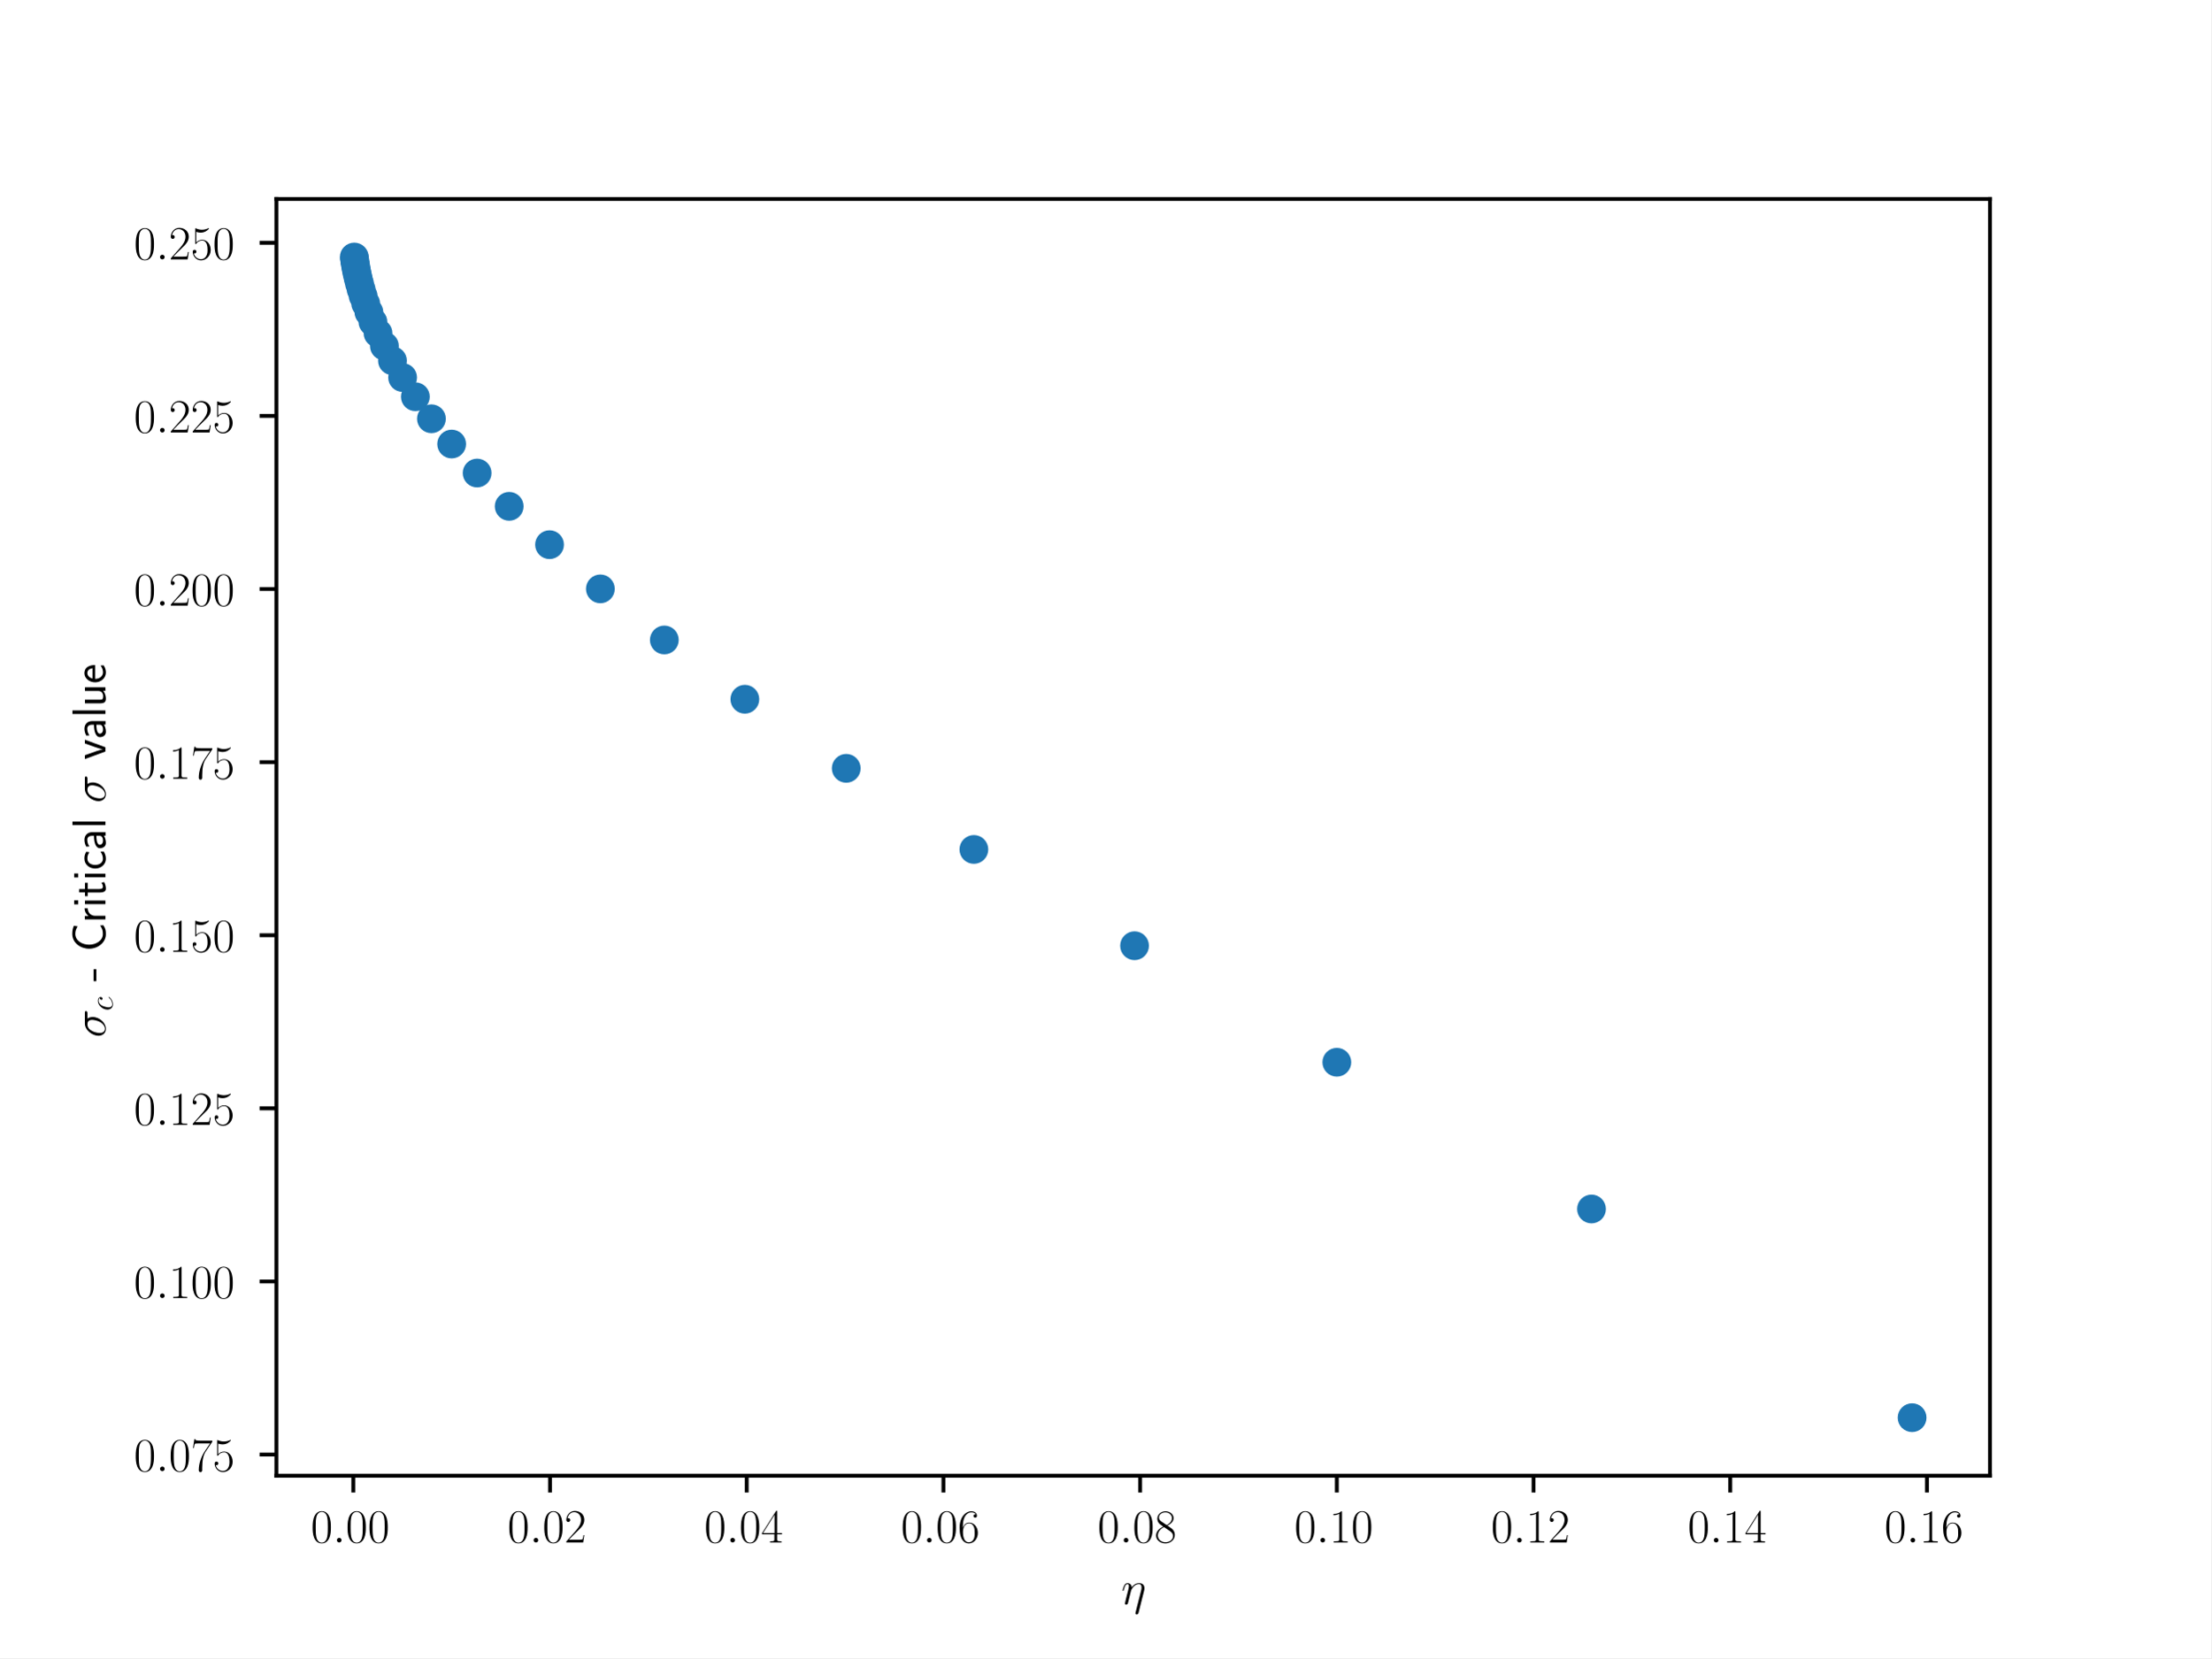
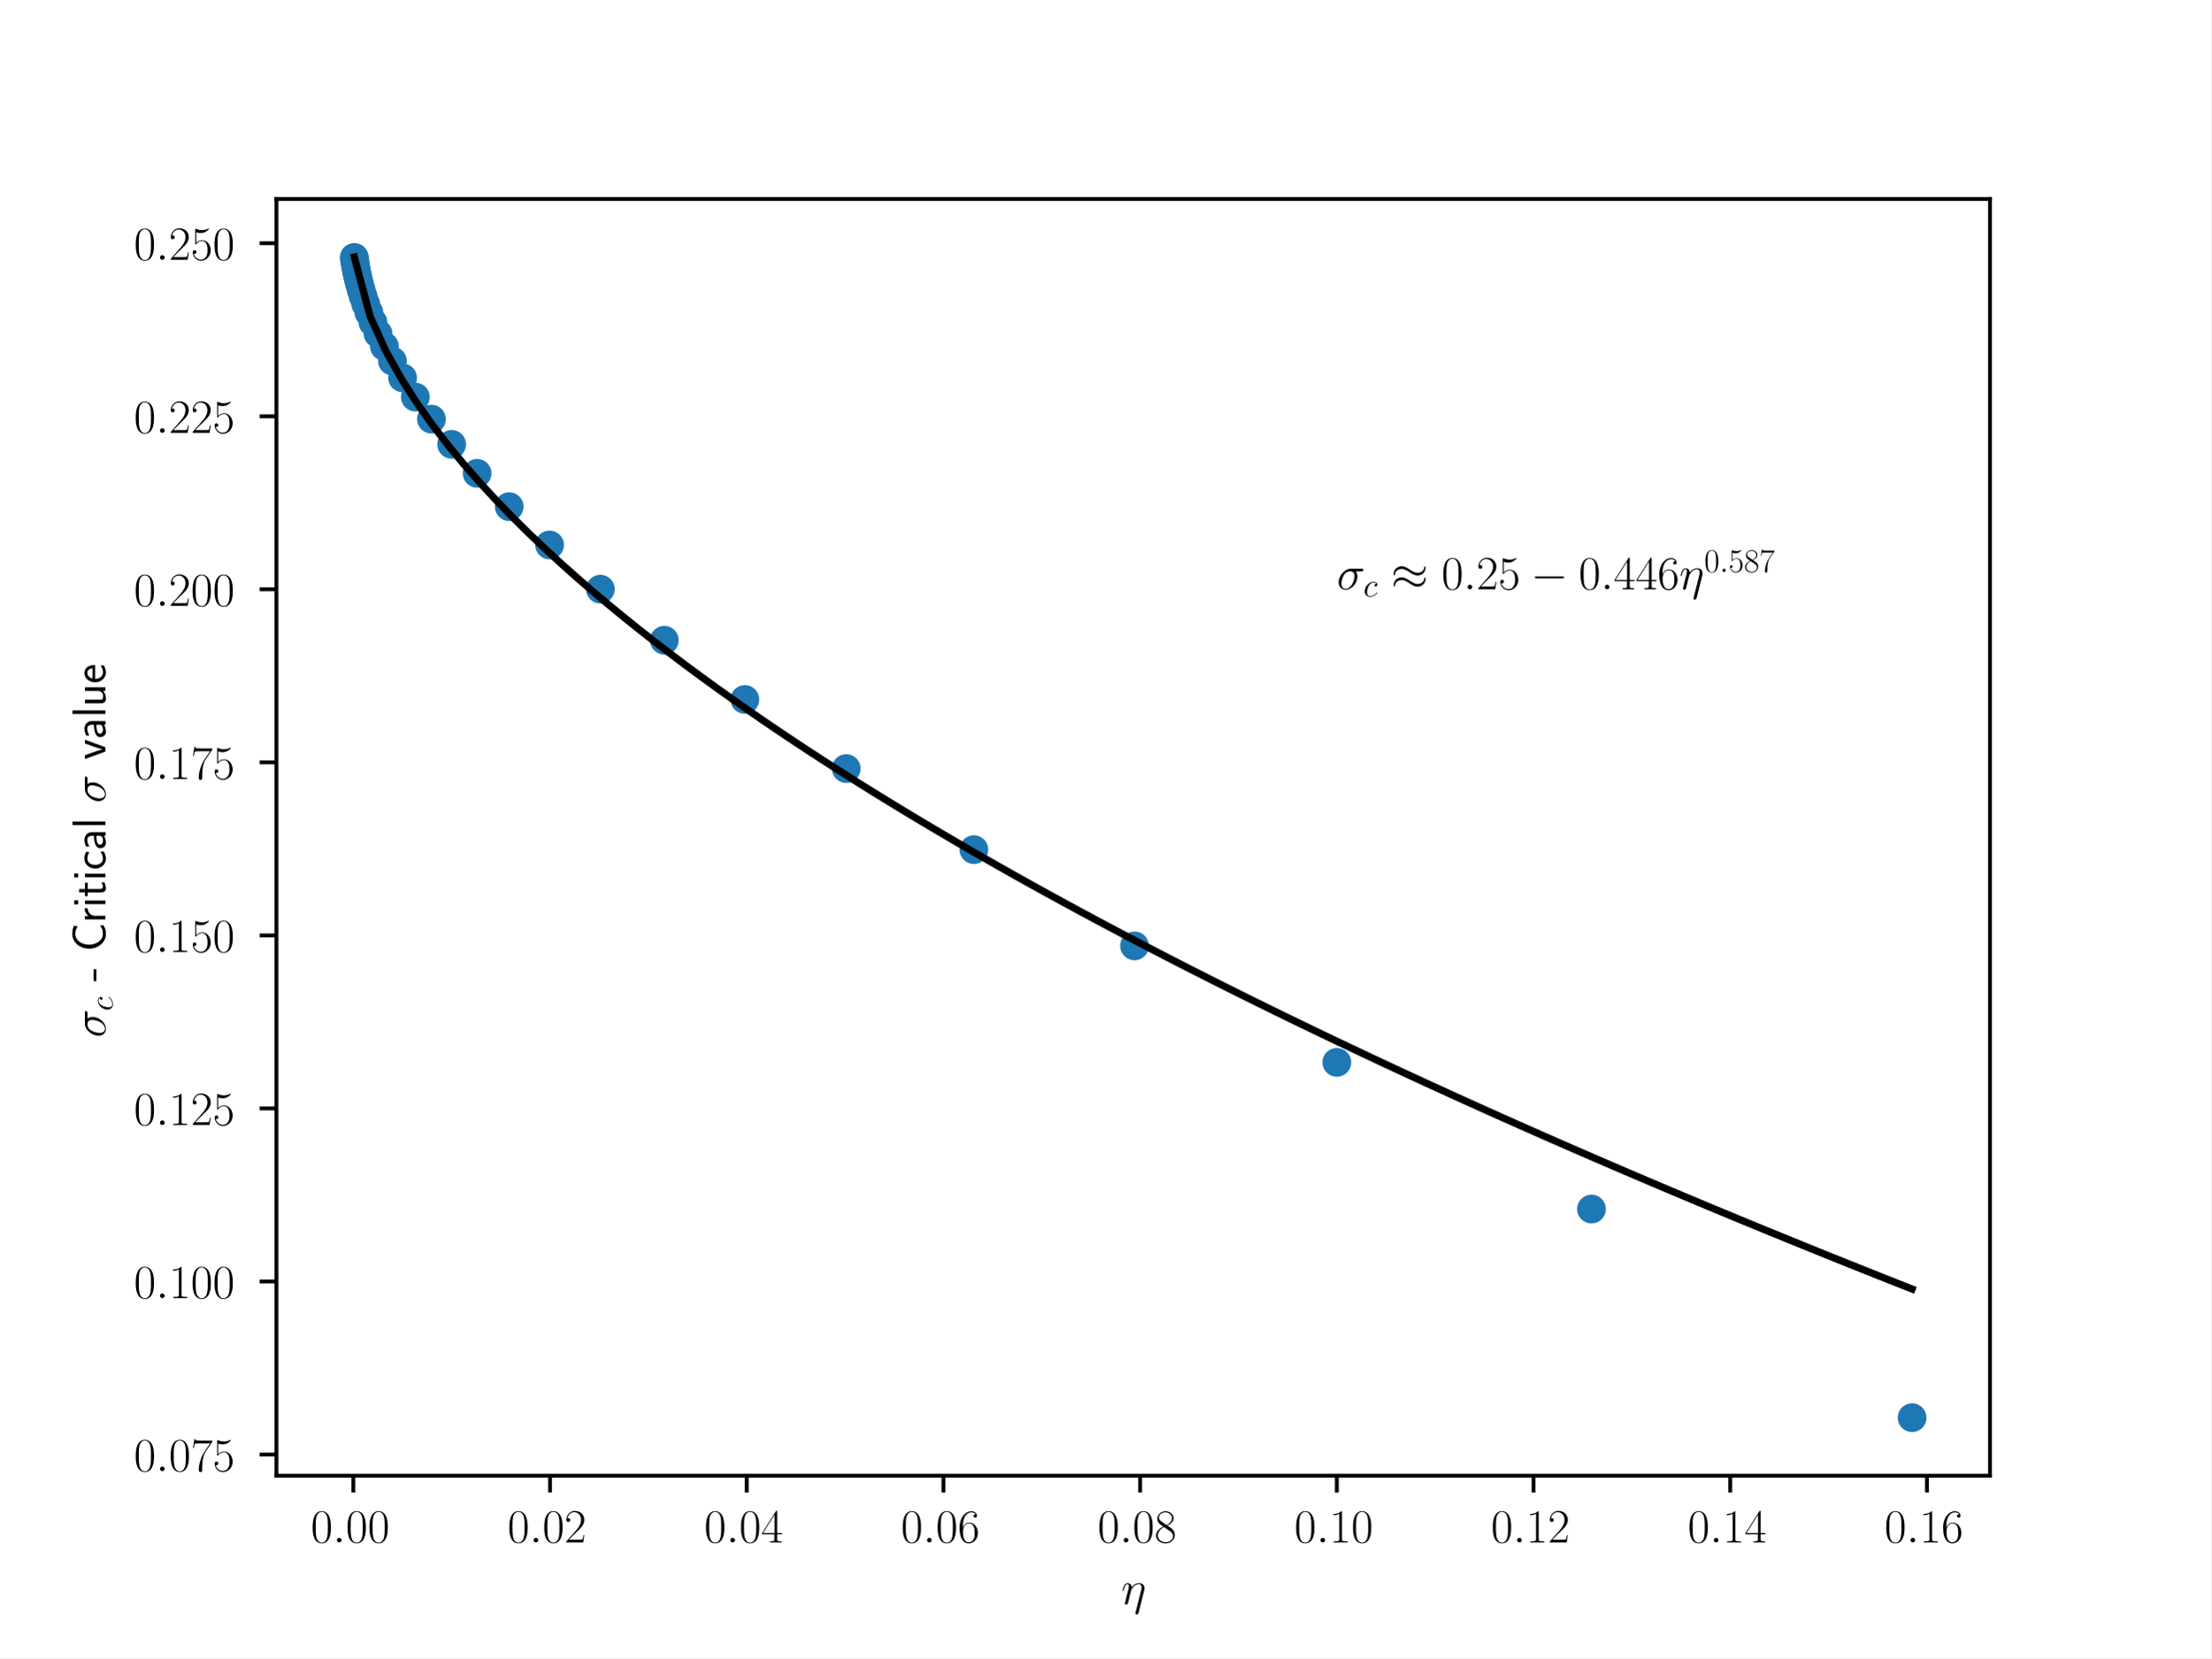
<svg xmlns="http://www.w3.org/2000/svg" xmlns:xlink="http://www.w3.org/1999/xlink" width="460.8pt" height="345.6pt" viewBox="0 0 460.8 345.6" version="1.1">
  <defs>
    <style type="text/css">*{stroke-linejoin: round; stroke-linecap: butt}</style>
  </defs>
  <g id="figure_1">
    <g id="patch_1">
      <path d="M 0 345.6  L 460.8 345.6  L 460.8 0  L 0 0  z " style="fill: #ffffff" />
    </g>
    <g id="axes_1">
      <g id="patch_2">
        <path d="M 57.6 307.584  L 414.72 307.584  L 414.72 41.472  L 57.6 41.472  z " style="fill: #ffffff" />
      </g>
      <g id="PathCollection_1">
        <defs>
-           <path id="m57781f6cc5" d="M 0 2.5  C 0.663 2.5 1.299 2.237 1.768 1.768  C 2.237 1.299 2.5 0.663 2.5 0  C 2.5 -0.663 2.237 -1.299 1.768 -1.768  C 1.299 -2.237 0.663 -2.5 0 -2.5  C -0.663 -2.5 -1.299 -2.237 -1.768 -1.768  C -2.237 -1.299 -2.5 -0.663 -2.5 0  C -2.5 0.663 -2.237 1.299 -1.768 1.768  C -1.299 2.237 -0.663 2.5 0 2.5  z " style="stroke: #1f77b4" />
+           <path id="m32d7759d8b" d="M 0 2.5  C 0.663 2.5 1.299 2.237 1.768 1.768  C 2.237 1.299 2.5 0.663 2.5 0  C 2.5 -0.663 2.237 -1.299 1.768 -1.768  C 1.299 -2.237 0.663 -2.5 0 -2.5  C -0.663 -2.5 -1.299 -2.237 -1.768 -1.768  C -2.237 -1.299 -2.5 -0.663 -2.5 0  C -2.5 0.663 -2.237 1.299 -1.768 1.768  C -1.299 2.237 -0.663 2.5 0 2.5  z " style="stroke: #1f77b4" />
        </defs>
-         <g clip-path="url(#pd8c1b8f7cb)">
-           <use xlink:href="#m57781f6cc5" x="73.833" y="53.568" style="fill: #1f77b4; stroke: #1f77b4" />
-           <use xlink:href="#m57781f6cc5" x="73.886" y="53.986" style="fill: #1f77b4; stroke: #1f77b4" />
-           <use xlink:href="#m57781f6cc5" x="73.953" y="54.462" style="fill: #1f77b4; stroke: #1f77b4" />
-           <use xlink:href="#m57781f6cc5" x="74.037" y="55.006" style="fill: #1f77b4; stroke: #1f77b4" />
-           <use xlink:href="#m57781f6cc5" x="74.143" y="55.627" style="fill: #1f77b4; stroke: #1f77b4" />
-           <use xlink:href="#m57781f6cc5" x="74.276" y="56.335" style="fill: #1f77b4; stroke: #1f77b4" />
-           <use xlink:href="#m57781f6cc5" x="74.444" y="57.143" style="fill: #1f77b4; stroke: #1f77b4" />
-           <use xlink:href="#m57781f6cc5" x="74.655" y="58.066" style="fill: #1f77b4; stroke: #1f77b4" />
-           <use xlink:href="#m57781f6cc5" x="74.921" y="59.12" style="fill: #1f77b4; stroke: #1f77b4" />
-           <use xlink:href="#m57781f6cc5" x="75.256" y="60.323" style="fill: #1f77b4; stroke: #1f77b4" />
-           <use xlink:href="#m57781f6cc5" x="75.677" y="61.696" style="fill: #1f77b4; stroke: #1f77b4" />
-           <use xlink:href="#m57781f6cc5" x="76.208" y="63.265" style="fill: #1f77b4; stroke: #1f77b4" />
-           <use xlink:href="#m57781f6cc5" x="76.876" y="65.057" style="fill: #1f77b4; stroke: #1f77b4" />
-           <use xlink:href="#m57781f6cc5" x="77.717" y="67.104" style="fill: #1f77b4; stroke: #1f77b4" />
-           <use xlink:href="#m57781f6cc5" x="78.776" y="69.445" style="fill: #1f77b4; stroke: #1f77b4" />
-           <use xlink:href="#m57781f6cc5" x="80.11" y="72.12" style="fill: #1f77b4; stroke: #1f77b4" />
-           <use xlink:href="#m57781f6cc5" x="81.788" y="75.18" style="fill: #1f77b4; stroke: #1f77b4" />
-           <use xlink:href="#m57781f6cc5" x="83.901" y="78.682" style="fill: #1f77b4; stroke: #1f77b4" />
-           <use xlink:href="#m57781f6cc5" x="86.561" y="82.69" style="fill: #1f77b4; stroke: #1f77b4" />
-           <use xlink:href="#m57781f6cc5" x="89.909" y="87.283" style="fill: #1f77b4; stroke: #1f77b4" />
-           <use xlink:href="#m57781f6cc5" x="94.125" y="92.548" style="fill: #1f77b4; stroke: #1f77b4" />
-           <use xlink:href="#m57781f6cc5" x="99.432" y="98.591" style="fill: #1f77b4; stroke: #1f77b4" />
-           <use xlink:href="#m57781f6cc5" x="106.114" y="105.534" style="fill: #1f77b4; stroke: #1f77b4" />
-           <use xlink:href="#m57781f6cc5" x="114.525" y="113.524" style="fill: #1f77b4; stroke: #1f77b4" />
-           <use xlink:href="#m57781f6cc5" x="125.115" y="122.737" style="fill: #1f77b4; stroke: #1f77b4" />
-           <use xlink:href="#m57781f6cc5" x="138.446" y="133.387" style="fill: #1f77b4; stroke: #1f77b4" />
-           <use xlink:href="#m57781f6cc5" x="155.229" y="145.742" style="fill: #1f77b4; stroke: #1f77b4" />
-           <use xlink:href="#m57781f6cc5" x="176.357" y="160.143" style="fill: #1f77b4; stroke: #1f77b4" />
-           <use xlink:href="#m57781f6cc5" x="202.957" y="177.049" style="fill: #1f77b4; stroke: #1f77b4" />
-           <use xlink:href="#m57781f6cc5" x="236.443" y="197.119" style="fill: #1f77b4; stroke: #1f77b4" />
-           <use xlink:href="#m57781f6cc5" x="278.6" y="221.407" style="fill: #1f77b4; stroke: #1f77b4" />
-           <use xlink:href="#m57781f6cc5" x="331.673" y="251.991" style="fill: #1f77b4; stroke: #1f77b4" />
-           <use xlink:href="#m57781f6cc5" x="398.487" y="295.488" style="fill: #1f77b4; stroke: #1f77b4" />
+         <g clip-path="url(#p010869635e)">
+           <use xlink:href="#m32d7759d8b" x="73.833" y="53.652" style="fill: #1f77b4; stroke: #1f77b4" />
+           <use xlink:href="#m32d7759d8b" x="73.886" y="54.07" style="fill: #1f77b4; stroke: #1f77b4" />
+           <use xlink:href="#m32d7759d8b" x="73.953" y="54.546" style="fill: #1f77b4; stroke: #1f77b4" />
+           <use xlink:href="#m32d7759d8b" x="74.037" y="55.09" style="fill: #1f77b4; stroke: #1f77b4" />
+           <use xlink:href="#m32d7759d8b" x="74.143" y="55.71" style="fill: #1f77b4; stroke: #1f77b4" />
+           <use xlink:href="#m32d7759d8b" x="74.276" y="56.418" style="fill: #1f77b4; stroke: #1f77b4" />
+           <use xlink:href="#m32d7759d8b" x="74.444" y="57.227" style="fill: #1f77b4; stroke: #1f77b4" />
+           <use xlink:href="#m32d7759d8b" x="74.655" y="58.149" style="fill: #1f77b4; stroke: #1f77b4" />
+           <use xlink:href="#m32d7759d8b" x="74.921" y="59.202" style="fill: #1f77b4; stroke: #1f77b4" />
+           <use xlink:href="#m32d7759d8b" x="75.256" y="60.404" style="fill: #1f77b4; stroke: #1f77b4" />
+           <use xlink:href="#m32d7759d8b" x="75.677" y="61.778" style="fill: #1f77b4; stroke: #1f77b4" />
+           <use xlink:href="#m32d7759d8b" x="76.208" y="63.346" style="fill: #1f77b4; stroke: #1f77b4" />
+           <use xlink:href="#m32d7759d8b" x="76.876" y="65.137" style="fill: #1f77b4; stroke: #1f77b4" />
+           <use xlink:href="#m32d7759d8b" x="77.717" y="67.184" style="fill: #1f77b4; stroke: #1f77b4" />
+           <use xlink:href="#m32d7759d8b" x="78.776" y="69.523" style="fill: #1f77b4; stroke: #1f77b4" />
+           <use xlink:href="#m32d7759d8b" x="80.11" y="72.198" style="fill: #1f77b4; stroke: #1f77b4" />
+           <use xlink:href="#m32d7759d8b" x="81.788" y="75.257" style="fill: #1f77b4; stroke: #1f77b4" />
+           <use xlink:href="#m32d7759d8b" x="83.901" y="78.757" style="fill: #1f77b4; stroke: #1f77b4" />
+           <use xlink:href="#m32d7759d8b" x="86.561" y="82.765" style="fill: #1f77b4; stroke: #1f77b4" />
+           <use xlink:href="#m32d7759d8b" x="89.909" y="87.355" style="fill: #1f77b4; stroke: #1f77b4" />
+           <use xlink:href="#m32d7759d8b" x="94.125" y="92.619" style="fill: #1f77b4; stroke: #1f77b4" />
+           <use xlink:href="#m32d7759d8b" x="99.432" y="98.66" style="fill: #1f77b4; stroke: #1f77b4" />
+           <use xlink:href="#m32d7759d8b" x="106.114" y="105.6" style="fill: #1f77b4; stroke: #1f77b4" />
+           <use xlink:href="#m32d7759d8b" x="114.525" y="113.588" style="fill: #1f77b4; stroke: #1f77b4" />
+           <use xlink:href="#m32d7759d8b" x="125.115" y="122.797" style="fill: #1f77b4; stroke: #1f77b4" />
+           <use xlink:href="#m32d7759d8b" x="138.446" y="133.444" style="fill: #1f77b4; stroke: #1f77b4" />
+           <use xlink:href="#m32d7759d8b" x="155.229" y="145.794" style="fill: #1f77b4; stroke: #1f77b4" />
+           <use xlink:href="#m32d7759d8b" x="176.357" y="160.19" style="fill: #1f77b4; stroke: #1f77b4" />
+           <use xlink:href="#m32d7759d8b" x="202.957" y="177.09" style="fill: #1f77b4; stroke: #1f77b4" />
+           <use xlink:href="#m32d7759d8b" x="236.443" y="197.153" style="fill: #1f77b4; stroke: #1f77b4" />
+           <use xlink:href="#m32d7759d8b" x="278.6" y="221.433" style="fill: #1f77b4; stroke: #1f77b4" />
+           <use xlink:href="#m32d7759d8b" x="331.673" y="252.006" style="fill: #1f77b4; stroke: #1f77b4" />
+           <use xlink:href="#m32d7759d8b" x="398.487" y="295.488" style="fill: #1f77b4; stroke: #1f77b4" />
        </g>
      </g>
      <g id="matplotlib.axis_1">
        <g id="xtick_1">
          <g id="line2d_1">
            <defs>
-               <path id="m415fb60bb4" d="M 0 0  L 0 3.5  " style="stroke: #000000; stroke-width: 0.8" />
+               <path id="mba7834ea2d" d="M 0 0  L 0 3.5  " style="stroke: #000000; stroke-width: 0.8" />
            </defs>
            <g>
-               <use xlink:href="#m415fb60bb4" x="73.628" y="307.584" style="stroke: #000000; stroke-width: 0.8" />
+               <use xlink:href="#mba7834ea2d" x="73.628" y="307.584" style="stroke: #000000; stroke-width: 0.8" />
            </g>
          </g>
          <g id="text_1">
            <g transform="translate(64.77205 321.5025) scale(0.1 -0.1)">
              <defs>
                <path id="CMR17-30" d="M 2688 2025  C 2688 2416 2682 3080 2413 3591  C 2176 4039 1798 4198 1466 4198  C 1158 4198 768 4058 525 3597  C 269 3118 243 2524 243 2025  C 243 1661 250 1106 448 619  C 723 -39 1216 -128 1466 -128  C 1760 -128 2208 -7 2470 600  C 2662 1042 2688 1559 2688 2025  z M 1466 -26  C 1056 -26 813 325 723 812  C 653 1188 653 1738 653 2096  C 653 2588 653 2997 736 3387  C 858 3929 1216 4096 1466 4096  C 1728 4096 2067 3923 2189 3400  C 2272 3036 2278 2607 2278 2096  C 2278 1680 2278 1169 2202 792  C 2067 95 1690 -26 1466 -26  z " transform="scale(0.015625)" />
                <path id="CMMI12-3a" d="M 1178 307  C 1178 492 1024 619 870 619  C 685 619 557 466 557 313  C 557 128 710 0 864 0  C 1050 0 1178 153 1178 307  z " transform="scale(0.015625)" />
              </defs>
              <use xlink:href="#CMR17-30" transform="scale(0.996264)" />
              <use xlink:href="#CMMI12-3a" transform="translate(45.69048 0) scale(0.996264)" />
              <use xlink:href="#CMR17-30" transform="translate(72.78765 0) scale(0.996264)" />
              <use xlink:href="#CMR17-30" transform="translate(118.4781 0) scale(0.996264)" />
            </g>
          </g>
        </g>
        <g id="xtick_2">
          <g id="line2d_2">
            <g>
-               <use xlink:href="#m415fb60bb4" x="114.622" y="307.584" style="stroke: #000000; stroke-width: 0.8" />
+               <use xlink:href="#mba7834ea2d" x="114.622" y="307.584" style="stroke: #000000; stroke-width: 0.8" />
            </g>
          </g>
          <g id="text_2">
            <g transform="translate(105.7665 321.5025) scale(0.1 -0.1)">
              <defs>
                <path id="CMR17-32" d="M 2669 989  L 2554 989  C 2490 536 2438 459 2413 420  C 2381 369 1920 369 1830 369  L 602 369  C 832 619 1280 1072 1824 1597  C 2214 1967 2669 2402 2669 3035  C 2669 3790 2067 4224 1395 4224  C 691 4224 262 3604 262 3030  C 262 2780 448 2748 525 2748  C 589 2748 781 2787 781 3010  C 781 3207 614 3264 525 3264  C 486 3264 448 3258 422 3245  C 544 3790 915 4058 1306 4058  C 1862 4058 2227 3617 2227 3035  C 2227 2479 1901 2000 1536 1584  L 262 146  L 262 0  L 2515 0  L 2669 989  z " transform="scale(0.015625)" />
              </defs>
              <use xlink:href="#CMR17-30" transform="scale(0.996264)" />
              <use xlink:href="#CMMI12-3a" transform="translate(45.69048 0) scale(0.996264)" />
              <use xlink:href="#CMR17-30" transform="translate(72.78765 0) scale(0.996264)" />
              <use xlink:href="#CMR17-32" transform="translate(118.4781 0) scale(0.996264)" />
            </g>
          </g>
        </g>
        <g id="xtick_3">
          <g id="line2d_3">
            <g>
-               <use xlink:href="#m415fb60bb4" x="155.617" y="307.584" style="stroke: #000000; stroke-width: 0.8" />
+               <use xlink:href="#mba7834ea2d" x="155.617" y="307.584" style="stroke: #000000; stroke-width: 0.8" />
            </g>
          </g>
          <g id="text_3">
            <g transform="translate(146.761 321.5025) scale(0.1 -0.1)">
              <defs>
                <path id="CMR17-34" d="M 2150 4122  C 2150 4256 2144 4256 2029 4256  L 128 1254  L 128 1088  L 1779 1088  L 1779 457  C 1779 224 1766 160 1318 160  L 1197 160  L 1197 0  C 1402 0 1747 0 1965 0  C 2182 0 2528 0 2733 0  L 2733 160  L 2611 160  C 2163 160 2150 224 2150 457  L 2150 1088  L 2803 1088  L 2803 1254  L 2150 1254  L 2150 4122  z M 1798 3703  L 1798 1254  L 256 1254  L 1798 3703  z " transform="scale(0.015625)" />
              </defs>
              <use xlink:href="#CMR17-30" transform="scale(0.996264)" />
              <use xlink:href="#CMMI12-3a" transform="translate(45.69048 0) scale(0.996264)" />
              <use xlink:href="#CMR17-30" transform="translate(72.78765 0) scale(0.996264)" />
              <use xlink:href="#CMR17-34" transform="translate(118.4781 0) scale(0.996264)" />
            </g>
          </g>
        </g>
        <g id="xtick_4">
          <g id="line2d_4">
            <g>
-               <use xlink:href="#m415fb60bb4" x="196.611" y="307.584" style="stroke: #000000; stroke-width: 0.8" />
+               <use xlink:href="#mba7834ea2d" x="196.611" y="307.584" style="stroke: #000000; stroke-width: 0.8" />
            </g>
          </g>
          <g id="text_4">
            <g transform="translate(187.7555 321.5025) scale(0.1 -0.1)">
              <defs>
                <path id="CMR17-36" d="M 678 2176  C 678 3690 1395 4032 1811 4032  C 1946 4032 2272 4009 2400 3776  C 2298 3776 2106 3776 2106 3553  C 2106 3381 2246 3323 2336 3323  C 2394 3323 2566 3348 2566 3560  C 2566 3954 2246 4179 1805 4179  C 1043 4179 243 3390 243 1984  C 243 253 966 -128 1478 -128  C 2099 -128 2688 427 2688 1283  C 2688 2081 2170 2662 1517 2662  C 1126 2662 838 2407 678 1960  L 678 2176  z M 1478 25  C 691 25 691 1200 691 1436  C 691 1896 909 2560 1504 2560  C 1613 2560 1926 2560 2138 2120  C 2253 1870 2253 1609 2253 1289  C 2253 944 2253 690 2118 434  C 1978 171 1773 25 1478 25  z " transform="scale(0.015625)" />
              </defs>
              <use xlink:href="#CMR17-30" transform="scale(0.996264)" />
              <use xlink:href="#CMMI12-3a" transform="translate(45.69048 0) scale(0.996264)" />
              <use xlink:href="#CMR17-30" transform="translate(72.78765 0) scale(0.996264)" />
              <use xlink:href="#CMR17-36" transform="translate(118.4781 0) scale(0.996264)" />
            </g>
          </g>
        </g>
        <g id="xtick_5">
          <g id="line2d_5">
            <g>
-               <use xlink:href="#m415fb60bb4" x="237.606" y="307.584" style="stroke: #000000; stroke-width: 0.8" />
+               <use xlink:href="#mba7834ea2d" x="237.606" y="307.584" style="stroke: #000000; stroke-width: 0.8" />
            </g>
          </g>
          <g id="text_5">
            <g transform="translate(228.75 321.5025) scale(0.1 -0.1)">
              <defs>
                <path id="CMR17-38" d="M 1741 2264  C 2144 2467 2554 2773 2554 3263  C 2554 3841 1990 4179 1472 4179  C 890 4179 378 3759 378 3180  C 378 3021 416 2747 666 2505  C 730 2442 998 2251 1171 2130  C 883 1983 211 1634 211 934  C 211 279 838 -128 1459 -128  C 2144 -128 2720 362 2720 1010  C 2720 1590 2330 1857 2074 2029  L 1741 2264  z M 902 2822  C 851 2854 595 3051 595 3351  C 595 3739 998 4032 1459 4032  C 1965 4032 2336 3676 2336 3262  C 2336 2669 1670 2331 1638 2331  C 1632 2331 1626 2331 1574 2370  L 902 2822  z M 2080 1519  C 2176 1449 2483 1240 2483 851  C 2483 381 2010 25 1472 25  C 890 25 448 438 448 940  C 448 1443 838 1862 1280 2060  L 2080 1519  z " transform="scale(0.015625)" />
              </defs>
              <use xlink:href="#CMR17-30" transform="scale(0.996264)" />
              <use xlink:href="#CMMI12-3a" transform="translate(45.69048 0) scale(0.996264)" />
              <use xlink:href="#CMR17-30" transform="translate(72.78765 0) scale(0.996264)" />
              <use xlink:href="#CMR17-38" transform="translate(118.4781 0) scale(0.996264)" />
            </g>
          </g>
        </g>
        <g id="xtick_6">
          <g id="line2d_6">
            <g>
-               <use xlink:href="#m415fb60bb4" x="278.6" y="307.584" style="stroke: #000000; stroke-width: 0.8" />
+               <use xlink:href="#mba7834ea2d" x="278.6" y="307.584" style="stroke: #000000; stroke-width: 0.8" />
            </g>
          </g>
          <g id="text_6">
            <g transform="translate(269.7445 321.5025) scale(0.1 -0.1)">
              <defs>
                <path id="CMR17-31" d="M 1702 4058  C 1702 4192 1696 4192 1606 4192  C 1357 3916 979 3827 621 3827  C 602 3827 570 3827 563 3808  C 557 3795 557 3782 557 3648  C 755 3648 1088 3686 1344 3839  L 1344 461  C 1344 236 1331 160 781 160  L 589 160  L 589 0  C 896 0 1216 0 1523 0  C 1830 0 2150 0 2458 0  L 2458 160  L 2266 160  C 1715 160 1702 230 1702 458  L 1702 4058  z " transform="scale(0.015625)" />
              </defs>
              <use xlink:href="#CMR17-30" transform="scale(0.996264)" />
              <use xlink:href="#CMMI12-3a" transform="translate(45.69048 0) scale(0.996264)" />
              <use xlink:href="#CMR17-31" transform="translate(72.78765 0) scale(0.996264)" />
              <use xlink:href="#CMR17-30" transform="translate(118.4781 0) scale(0.996264)" />
            </g>
          </g>
        </g>
        <g id="xtick_7">
          <g id="line2d_7">
            <g>
-               <use xlink:href="#m415fb60bb4" x="319.595" y="307.584" style="stroke: #000000; stroke-width: 0.8" />
+               <use xlink:href="#mba7834ea2d" x="319.595" y="307.584" style="stroke: #000000; stroke-width: 0.8" />
            </g>
          </g>
          <g id="text_7">
            <g transform="translate(310.739 321.5025) scale(0.1 -0.1)">
              <use xlink:href="#CMR17-30" transform="scale(0.996264)" />
              <use xlink:href="#CMMI12-3a" transform="translate(45.69048 0) scale(0.996264)" />
              <use xlink:href="#CMR17-31" transform="translate(72.78765 0) scale(0.996264)" />
              <use xlink:href="#CMR17-32" transform="translate(118.4781 0) scale(0.996264)" />
            </g>
          </g>
        </g>
        <g id="xtick_8">
          <g id="line2d_8">
            <g>
-               <use xlink:href="#m415fb60bb4" x="360.589" y="307.584" style="stroke: #000000; stroke-width: 0.8" />
+               <use xlink:href="#mba7834ea2d" x="360.589" y="307.584" style="stroke: #000000; stroke-width: 0.8" />
            </g>
          </g>
          <g id="text_8">
            <g transform="translate(351.7335 321.5025) scale(0.1 -0.1)">
              <use xlink:href="#CMR17-30" transform="scale(0.996264)" />
              <use xlink:href="#CMMI12-3a" transform="translate(45.69048 0) scale(0.996264)" />
              <use xlink:href="#CMR17-31" transform="translate(72.78765 0) scale(0.996264)" />
              <use xlink:href="#CMR17-34" transform="translate(118.4781 0) scale(0.996264)" />
            </g>
          </g>
        </g>
        <g id="xtick_9">
          <g id="line2d_9">
            <g>
-               <use xlink:href="#m415fb60bb4" x="401.584" y="307.584" style="stroke: #000000; stroke-width: 0.8" />
+               <use xlink:href="#mba7834ea2d" x="401.584" y="307.584" style="stroke: #000000; stroke-width: 0.8" />
            </g>
          </g>
          <g id="text_9">
            <g transform="translate(392.728 321.5025) scale(0.1 -0.1)">
              <use xlink:href="#CMR17-30" transform="scale(0.996264)" />
              <use xlink:href="#CMMI12-3a" transform="translate(45.69048 0) scale(0.996264)" />
              <use xlink:href="#CMR17-31" transform="translate(72.78765 0) scale(0.996264)" />
              <use xlink:href="#CMR17-36" transform="translate(118.4781 0) scale(0.996264)" />
            </g>
          </g>
        </g>
        <g id="text_10">
          <g transform="translate(233.6866 334.3582) scale(0.1 -0.1)">
            <defs>
              <path id="CMMI12-11" d="M 3040 1768  C 3072 1895 3091 1973 3091 2145  C 3091 2528 2867 2815 2381 2815  C 1811 2815 1510 2413 1395 2254  C 1376 2618 1114 2815 832 2815  C 646 2815 499 2726 378 2483  C 262 2254 173 1864 173 1839  C 173 1813 198 1781 243 1781  C 294 1781 301 1788 339 1934  C 435 2311 557 2688 813 2688  C 960 2688 1011 2586 1011 2394  C 1011 2254 947 2005 902 1807  L 723 1118  C 698 996 627 709 595 593  C 550 428 480 127 480 96  C 480 6 550 -64 646 -64  C 723 -64 813 -25 864 70  C 877 102 934 326 966 453  L 1107 1028  L 1318 1871  C 1331 1909 1491 2228 1728 2432  C 1894 2586 2112 2688 2362 2688  C 2618 2688 2707 2496 2707 2241  C 2707 2055 2682 1953 2650 1831  L 1907 -1107  C 1901 -1139 1888 -1177 1888 -1216  C 1888 -1312 1965 -1376 2061 -1376  C 2118 -1376 2253 -1350 2304 -1158  L 3040 1768  z " transform="scale(0.015625)" />
            </defs>
            <use xlink:href="#CMMI12-11" transform="scale(0.996264)" />
          </g>
        </g>
      </g>
      <g id="matplotlib.axis_2">
        <g id="ytick_1">
          <g id="line2d_10">
            <defs>
-               <path id="m731189b3ca" d="M 0 0  L -3.5 0  " style="stroke: #000000; stroke-width: 0.8" />
+               <path id="m1bd18160d2" d="M 0 0  L -3.5 0  " style="stroke: #000000; stroke-width: 0.8" />
            </defs>
            <g>
-               <use xlink:href="#m731189b3ca" x="57.6" y="303.179" style="stroke: #000000; stroke-width: 0.8" />
+               <use xlink:href="#m1bd18160d2" x="57.6" y="303.176" style="stroke: #000000; stroke-width: 0.8" />
            </g>
          </g>
          <g id="text_11">
-             <g transform="translate(27.90725 306.6381) scale(0.1 -0.1)">
+             <g transform="translate(27.90725 306.6354) scale(0.1 -0.1)">
              <defs>
                <path id="CMR17-37" d="M 2886 3941  L 2886 4081  L 1382 4081  C 634 4081 621 4165 595 4288  L 480 4288  L 294 3094  L 410 3094  C 429 3215 474 3540 550 3661  C 589 3712 1062 3712 1171 3712  L 2579 3712  L 1869 2661  C 1395 1954 1069 999 1069 165  C 1069 89 1069 -128 1299 -128  C 1530 -128 1530 89 1530 171  L 1530 465  C 1530 1508 1709 2196 2003 2636  L 2886 3941  z " transform="scale(0.015625)" />
                <path id="CMR17-35" d="M 730 3692  C 794 3666 1056 3584 1325 3584  C 1920 3584 2246 3911 2432 4100  C 2432 4157 2432 4192 2394 4192  C 2387 4192 2374 4192 2323 4163  C 2099 4058 1837 3973 1517 3973  C 1325 3973 1037 3999 723 4139  C 653 4171 640 4171 634 4171  C 602 4171 595 4164 595 4037  L 595 2203  C 595 2089 595 2057 659 2057  C 691 2057 704 2070 736 2114  C 941 2401 1222 2522 1542 2522  C 1766 2522 2246 2382 2246 1289  C 2246 1085 2246 715 2054 421  C 1894 159 1645 25 1370 25  C 947 25 518 320 403 814  C 429 807 480 795 506 795  C 589 795 749 840 749 1038  C 749 1210 627 1280 506 1280  C 358 1280 262 1190 262 1011  C 262 454 704 -128 1382 -128  C 2042 -128 2669 440 2669 1264  C 2669 2030 2170 2624 1549 2624  C 1222 2624 947 2503 730 2274  L 730 3692  z " transform="scale(0.015625)" />
              </defs>
              <use xlink:href="#CMR17-30" transform="scale(0.996264)" />
              <use xlink:href="#CMMI12-3a" transform="translate(45.69048 0) scale(0.996264)" />
              <use xlink:href="#CMR17-30" transform="translate(72.78765 0) scale(0.996264)" />
              <use xlink:href="#CMR17-37" transform="translate(118.4781 0) scale(0.996264)" />
              <use xlink:href="#CMR17-35" transform="translate(164.1686 0) scale(0.996264)" />
            </g>
          </g>
        </g>
        <g id="ytick_2">
          <g id="line2d_11">
            <g>
-               <use xlink:href="#m731189b3ca" x="57.6" y="267.096" style="stroke: #000000; stroke-width: 0.8" />
+               <use xlink:href="#m1bd18160d2" x="57.6" y="267.106" style="stroke: #000000; stroke-width: 0.8" />
            </g>
          </g>
          <g id="text_12">
-             <g transform="translate(27.90725 270.5557) scale(0.1 -0.1)">
+             <g transform="translate(27.90725 270.5656) scale(0.1 -0.1)">
              <use xlink:href="#CMR17-30" transform="scale(0.996264)" />
              <use xlink:href="#CMMI12-3a" transform="translate(45.69048 0) scale(0.996264)" />
              <use xlink:href="#CMR17-31" transform="translate(72.78765 0) scale(0.996264)" />
              <use xlink:href="#CMR17-30" transform="translate(118.4781 0) scale(0.996264)" />
              <use xlink:href="#CMR17-30" transform="translate(164.1686 0) scale(0.996264)" />
            </g>
          </g>
        </g>
        <g id="ytick_3">
          <g id="line2d_12">
            <g>
-               <use xlink:href="#m731189b3ca" x="57.6" y="231.014" style="stroke: #000000; stroke-width: 0.8" />
+               <use xlink:href="#m1bd18160d2" x="57.6" y="231.037" style="stroke: #000000; stroke-width: 0.8" />
            </g>
          </g>
          <g id="text_13">
-             <g transform="translate(27.90725 234.4733) scale(0.1 -0.1)">
+             <g transform="translate(27.90725 234.4958) scale(0.1 -0.1)">
              <use xlink:href="#CMR17-30" transform="scale(0.996264)" />
              <use xlink:href="#CMMI12-3a" transform="translate(45.69048 0) scale(0.996264)" />
              <use xlink:href="#CMR17-31" transform="translate(72.78765 0) scale(0.996264)" />
              <use xlink:href="#CMR17-32" transform="translate(118.4781 0) scale(0.996264)" />
              <use xlink:href="#CMR17-35" transform="translate(164.1686 0) scale(0.996264)" />
            </g>
          </g>
        </g>
        <g id="ytick_4">
          <g id="line2d_13">
            <g>
-               <use xlink:href="#m731189b3ca" x="57.6" y="194.932" style="stroke: #000000; stroke-width: 0.8" />
+               <use xlink:href="#m1bd18160d2" x="57.6" y="194.967" style="stroke: #000000; stroke-width: 0.8" />
            </g>
          </g>
          <g id="text_14">
-             <g transform="translate(27.90725 198.3909) scale(0.1 -0.1)">
+             <g transform="translate(27.90725 198.426) scale(0.1 -0.1)">
              <use xlink:href="#CMR17-30" transform="scale(0.996264)" />
              <use xlink:href="#CMMI12-3a" transform="translate(45.69048 0) scale(0.996264)" />
              <use xlink:href="#CMR17-31" transform="translate(72.78765 0) scale(0.996264)" />
              <use xlink:href="#CMR17-35" transform="translate(118.4781 0) scale(0.996264)" />
              <use xlink:href="#CMR17-30" transform="translate(164.1686 0) scale(0.996264)" />
            </g>
          </g>
        </g>
        <g id="ytick_5">
          <g id="line2d_14">
            <g>
-               <use xlink:href="#m731189b3ca" x="57.6" y="158.849" style="stroke: #000000; stroke-width: 0.8" />
+               <use xlink:href="#m1bd18160d2" x="57.6" y="158.897" style="stroke: #000000; stroke-width: 0.8" />
            </g>
          </g>
          <g id="text_15">
-             <g transform="translate(27.90725 162.3085) scale(0.1 -0.1)">
+             <g transform="translate(27.90725 162.3561) scale(0.1 -0.1)">
              <use xlink:href="#CMR17-30" transform="scale(0.996264)" />
              <use xlink:href="#CMMI12-3a" transform="translate(45.69048 0) scale(0.996264)" />
              <use xlink:href="#CMR17-31" transform="translate(72.78765 0) scale(0.996264)" />
              <use xlink:href="#CMR17-37" transform="translate(118.4781 0) scale(0.996264)" />
              <use xlink:href="#CMR17-35" transform="translate(164.1686 0) scale(0.996264)" />
            </g>
          </g>
        </g>
        <g id="ytick_6">
          <g id="line2d_15">
            <g>
-               <use xlink:href="#m731189b3ca" x="57.6" y="122.767" style="stroke: #000000; stroke-width: 0.8" />
+               <use xlink:href="#m1bd18160d2" x="57.6" y="122.827" style="stroke: #000000; stroke-width: 0.8" />
            </g>
          </g>
          <g id="text_16">
-             <g transform="translate(27.90725 126.2261) scale(0.1 -0.1)">
+             <g transform="translate(27.90725 126.2863) scale(0.1 -0.1)">
              <use xlink:href="#CMR17-30" transform="scale(0.996264)" />
              <use xlink:href="#CMMI12-3a" transform="translate(45.69048 0) scale(0.996264)" />
              <use xlink:href="#CMR17-32" transform="translate(72.78765 0) scale(0.996264)" />
              <use xlink:href="#CMR17-30" transform="translate(118.4781 0) scale(0.996264)" />
              <use xlink:href="#CMR17-30" transform="translate(164.1686 0) scale(0.996264)" />
            </g>
          </g>
        </g>
        <g id="ytick_7">
          <g id="line2d_16">
            <g>
-               <use xlink:href="#m731189b3ca" x="57.6" y="86.685" style="stroke: #000000; stroke-width: 0.8" />
+               <use xlink:href="#m1bd18160d2" x="57.6" y="86.757" style="stroke: #000000; stroke-width: 0.8" />
            </g>
          </g>
          <g id="text_17">
-             <g transform="translate(27.90725 90.14376) scale(0.1 -0.1)">
+             <g transform="translate(27.90725 90.21653) scale(0.1 -0.1)">
              <use xlink:href="#CMR17-30" transform="scale(0.996264)" />
              <use xlink:href="#CMMI12-3a" transform="translate(45.69048 0) scale(0.996264)" />
              <use xlink:href="#CMR17-32" transform="translate(72.78765 0) scale(0.996264)" />
              <use xlink:href="#CMR17-32" transform="translate(118.4781 0) scale(0.996264)" />
              <use xlink:href="#CMR17-35" transform="translate(164.1686 0) scale(0.996264)" />
            </g>
          </g>
        </g>
        <g id="ytick_8">
          <g id="line2d_17">
            <g>
-               <use xlink:href="#m731189b3ca" x="57.6" y="50.602" style="stroke: #000000; stroke-width: 0.8" />
+               <use xlink:href="#m1bd18160d2" x="57.6" y="50.687" style="stroke: #000000; stroke-width: 0.8" />
            </g>
          </g>
          <g id="text_18">
-             <g transform="translate(27.90725 54.06138) scale(0.1 -0.1)">
+             <g transform="translate(27.90725 54.14672) scale(0.1 -0.1)">
              <use xlink:href="#CMR17-30" transform="scale(0.996264)" />
              <use xlink:href="#CMMI12-3a" transform="translate(45.69048 0) scale(0.996264)" />
              <use xlink:href="#CMR17-32" transform="translate(72.78765 0) scale(0.996264)" />
              <use xlink:href="#CMR17-35" transform="translate(118.4781 0) scale(0.996264)" />
              <use xlink:href="#CMR17-30" transform="translate(164.1686 0) scale(0.996264)" />
            </g>
          </g>
        </g>
        <g id="text_19">
          <g transform="translate(21.97007 216.2603) rotate(-90) scale(0.1 -0.1)">
            <defs>
              <path id="CMMI12-1b" d="M 3251 2408  C 3334 2408 3546 2408 3546 2612  C 3546 2752 3424 2752 3309 2752  L 1894 2752  C 934 2752 243 1686 243 932  C 243 390 595 -64 1171 -64  C 1926 -64 2752 747 2752 1705  C 2752 1954 2694 2196 2541 2408  L 3251 2408  z M 1178 64  C 851 64 614 313 614 754  C 614 1137 845 2408 1786 2408  C 2061 2408 2368 2274 2368 1781  C 2368 1558 2266 1021 2042 652  C 1811 275 1466 64 1178 64  z " transform="scale(0.015625)" />
              <path id="CMMI12-63" d="M 2502 2431  C 2381 2431 2323 2431 2234 2355  C 2195 2323 2125 2227 2125 2125  C 2125 1997 2221 1920 2342 1920  C 2496 1920 2669 2044 2669 2292  C 2669 2588 2374 2816 1933 2816  C 1094 2816 256 1903 256 996  C 256 441 602 -64 1254 -64  C 2125 -64 2675 622 2675 706  C 2675 744 2637 776 2611 776  C 2592 776 2586 770 2528 713  C 2118 162 1510 64 1267 64  C 826 64 685 446 685 764  C 685 988 794 1605 1024 2039  C 1190 2338 1536 2682 1939 2682  C 2022 2682 2374 2682 2502 2431  z " transform="scale(0.015625)" />
              <path id="CMSS17-2d" d="M 1664 1216  L 1664 1585  L 64 1585  L 64 1216  L 1664 1216  z " transform="scale(0.015625)" />
              <path id="CMSS17-43" d="M 3501 714  C 3072 427 2874 344 2355 344  C 1459 344 934 1303 934 2179  C 934 3112 1472 4032 2381 4032  C 2790 4032 3059 3918 3386 3715  L 3475 4217  C 3168 4370 2778 4440 2387 4440  C 1158 4440 397 3316 397 2179  C 397 927 1299 -64 2323 -64  C 2874 -64 3066 -19 3539 280  L 3501 714  z " transform="scale(0.015625)" />
              <path id="CMSS17-72" d="M 954 1363  C 954 1965 1395 2368 1958 2368  L 1958 2789  C 1549 2789 1165 2585 934 2253  L 934 2758  L 480 2758  L 480 0  L 954 0  L 954 1363  z " transform="scale(0.015625)" />
              <path id="CMSS17-69" d="M 979 4183  L 442 4183  L 442 3648  L 979 3648  L 979 4183  z M 947 2739  L 474 2739  L 474 0  L 947 0  L 947 2739  z " transform="scale(0.015625)" />
              <path id="CMSS17-74" d="M 1069 2368  L 1901 2368  L 1901 2737  L 1069 2737  L 1069 3520  L 614 3520  L 614 2737  L 109 2737  L 109 2368  L 602 2368  L 602 749  C 602 384 685 -64 1107 -64  C 1427 -64 1722 25 2003 172  L 1901 548  C 1747 414 1562 337 1363 337  C 1082 337 1069 696 1069 856  L 1069 2368  z " transform="scale(0.015625)" />
              <path id="CMSS17-63" d="M 2464 2541  C 2464 2585 2170 2714 2093 2739  C 1882 2816 1613 2816 1542 2816  C 710 2816 211 2093 211 1363  C 211 595 768 -64 1517 -64  C 1946 -64 2253 76 2502 242  L 2464 664  C 2189 453 1869 337 1523 337  C 1024 337 698 774 698 1369  C 698 1831 909 2414 1549 2414  C 1901 2414 2099 2343 2394 2145  L 2464 2541  z " transform="scale(0.015625)" />
              <path id="CMSS17-61" d="M 2406 1791  C 2406 2392 1978 2808 1402 2808  C 1120 2808 813 2757 461 2553  L 499 2135  C 659 2248 934 2432 1395 2432  C 1722 2432 1920 2180 1920 1782  L 1920 1536  C 896 1536 256 1238 256 726  C 256 461 416 -64 947 -64  C 1043 -64 1562 -64 1933 217  L 1933 -19  L 2406 -19  L 2406 1791  z M 1920 816  C 1920 701 1920 548 1728 434  C 1562 325 1350 325 1261 325  C 941 325 723 511 723 744  C 723 1211 1722 1211 1920 1211  L 1920 816  z " transform="scale(0.015625)" />
              <path id="CMSS17-6c" d="M 947 4416  L 474 4416  L 474 0  L 947 0  L 947 4416  z " transform="scale(0.015625)" />
              <path id="CMSS17-76" d="M 2675 2752  L 2176 2752  L 1747 1556  C 1613 1165 1421 627 1389 352  L 1382 352  C 1370 468 1318 634 1286 749  C 1248 890 1197 1056 1158 1172  L 595 2752  L 83 2752  L 1094 0  L 1664 0  L 2675 2752  z " transform="scale(0.015625)" />
              <path id="CMSS17-75" d="M 2618 2739  L 2131 2739  L 2131 972  C 2131 498 1786 306 1421 306  C 998 306 960 447 960 709  L 960 2739  L 474 2739  L 474 678  C 474 179 646 -64 1088 -64  C 1306 -64 1798 -13 2144 306  L 2144 0  L 2618 0  L 2618 2739  z " transform="scale(0.015625)" />
              <path id="CMSS17-65" d="M 2502 1377  C 2502 1590 2490 2003 2285 2345  C 2061 2713 1696 2816 1421 2816  C 755 2816 192 2188 192 1375  C 192 582 774 -64 1510 -64  C 1798 -64 2150 19 2470 248  C 2470 274 2458 414 2451 420  C 2451 433 2432 630 2432 656  C 2125 407 1773 325 1517 325  C 1107 325 666 667 646 1377  L 2502 1377  z M 698 1728  C 781 2084 1062 2421 1421 2421  C 1517 2421 1965 2421 2080 1728  L 698 1728  z " transform="scale(0.015625)" />
            </defs>
            <use xlink:href="#CMMI12-1b" transform="scale(0.996264)" />
            <use xlink:href="#CMMI12-63" transform="translate(55.44546 -14.94392) scale(0.697382)" />
            <use xlink:href="#CMSS17-2d" transform="translate(116.5608 0) scale(0.996264)" />
            <use xlink:href="#CMSS17-43" transform="translate(179.0191 0) scale(0.996264)" />
            <use xlink:href="#CMSS17-72" transform="translate(238.8748 0) scale(0.996264)" />
            <use xlink:href="#CMSS17-69" transform="translate(270.7846 0) scale(0.996264)" />
            <use xlink:href="#CMSS17-74" transform="translate(292.9653 0) scale(0.996264)" />
            <use xlink:href="#CMSS17-69" transform="translate(326.7969 0) scale(0.996264)" />
            <use xlink:href="#CMSS17-63" transform="translate(348.9776 0) scale(0.996264)" />
            <use xlink:href="#CMSS17-61" transform="translate(390.6164 0) scale(0.996264)" />
            <use xlink:href="#CMSS17-6c" transform="translate(435.5384 0) scale(0.996264)" />
            <use xlink:href="#CMMI12-1b" transform="translate(488.9482 0) scale(0.996264)" />
            <use xlink:href="#CMSS17-76" transform="translate(579.1974 0) scale(0.996264)" />
            <use xlink:href="#CMSS17-61" transform="translate(622.1975 0) scale(0.996264)" />
            <use xlink:href="#CMSS17-6c" transform="translate(667.1194 0) scale(0.996264)" />
            <use xlink:href="#CMSS17-75" transform="translate(689.3001 0) scale(0.996264)" />
            <use xlink:href="#CMSS17-65" transform="translate(737.5051 0) scale(0.996264)" />
          </g>
        </g>
      </g>
+       <g id="line2d_18">
+         <path d="M 73.833 53.568  L 77.112 65.891  L 80.391 73.131  L 83.671 78.995  L 86.95 84.104  L 90.229 88.713  L 93.509 92.959  L 96.788 96.924  L 100.067 100.662  L 103.347 104.214  L 106.626 107.607  L 109.905 110.863  L 113.185 114  L 116.464 117.031  L 119.743 119.968  L 123.023 122.819  L 126.302 125.594  L 129.581 128.298  L 132.861 130.938  L 136.14 133.517  L 139.42 136.042  L 142.699 138.515  L 145.978 140.94  L 149.258 143.32  L 152.537 145.657  L 155.816 147.955  L 159.096 150.216  L 162.375 152.441  L 165.654 154.632  L 168.934 156.791  L 172.213 158.92  L 175.492 161.02  L 178.772 163.091  L 182.051 165.137  L 185.33 167.157  L 188.61 169.153  L 191.889 171.125  L 195.168 173.075  L 198.448 175.003  L 201.727 176.911  L 205.006 178.798  L 208.286 180.666  L 211.565 182.516  L 214.844 184.347  L 218.124 186.161  L 221.403 187.958  L 224.682 189.739  L 227.962 191.503  L 231.241 193.253  L 234.52 194.987  L 237.8 196.707  L 241.079 198.412  L 244.358 200.104  L 247.638 201.783  L 250.917 203.448  L 254.196 205.101  L 257.476 206.742  L 260.755 208.37  L 264.034 209.987  L 267.314 211.592  L 270.593 213.186  L 273.872 214.77  L 277.152 216.342  L 280.431 217.904  L 283.71 219.456  L 286.99 220.998  L 290.269 222.53  L 293.548 224.053  L 296.828 225.566  L 300.107 227.07  L 303.386 228.566  L 306.666 230.052  L 309.945 231.53  L 313.224 232.999  L 316.504 234.46  L 319.783 235.913  L 323.062 237.358  L 326.342 238.795  L 329.621 240.225  L 332.9 241.647  L 336.18 243.061  L 339.459 244.468  L 342.739 245.869  L 346.018 247.262  L 349.297 248.648  L 352.577 250.027  L 355.856 251.4  L 359.135 252.766  L 362.415 254.126  L 365.694 255.479  L 368.973 256.826  L 372.253 258.167  L 375.532 259.502  L 378.811 260.831  L 382.091 262.154  L 385.37 263.471  L 388.649 264.782  L 391.929 266.088  L 395.208 267.388  L 398.487 268.683  " clip-path="url(#p010869635e)" style="fill: none; stroke: #000000; stroke-width: 1.5; stroke-linecap: square" />
+       </g>
      <g id="patch_3">
        <path d="M 57.6 307.584  L 57.6 41.472  " style="fill: none; stroke: #000000; stroke-width: 0.8; stroke-linejoin: miter; stroke-linecap: square" />
      </g>
      <g id="patch_4">
        <path d="M 414.72 307.584  L 414.72 41.472  " style="fill: none; stroke: #000000; stroke-width: 0.8; stroke-linejoin: miter; stroke-linecap: square" />
      </g>
      <g id="patch_5">
        <path d="M 57.6 307.584  L 414.72 307.584  " style="fill: none; stroke: #000000; stroke-width: 0.8; stroke-linejoin: miter; stroke-linecap: square" />
      </g>
      <g id="patch_6">
        <path d="M 57.6 41.472  L 414.72 41.472  " style="fill: none; stroke: #000000; stroke-width: 0.8; stroke-linejoin: miter; stroke-linecap: square" />
+       </g>
+       <g id="text_20">
+         <g transform="translate(278.6003 122.8271) scale(0.1 -0.1)">
+           <defs>
+             <path id="CMSY10-19" d="M 4622 2890  C 4622 3023 4577 3081 4533 3081  C 4507 3081 4449 3055 4443 2909  C 4417 2469 3969 2208 3553 2208  C 3182 2208 2862 2405 2529 2628  C 2183 2858 1837 3087 1421 3087  C 826 3087 352 2634 352 2047  C 352 1907 403 1856 442 1856  C 506 1856 531 1977 531 2002  C 563 2538 1088 2729 1421 2729  C 1792 2729 2113 2531 2445 2308  C 2791 2079 3137 1850 3553 1850  C 4149 1850 4622 2303 4622 2890  z M 4622 1391  C 4622 1577 4545 1590 4533 1590  C 4507 1590 4449 1558 4443 1417  C 4417 975 3969 713 3553 713  C 3182 713 2862 912 2529 1137  C 2183 1369 1837 1600 1421 1600  C 826 1600 352 1145 352 554  C 352 412 403 361 442 361  C 506 361 531 483 531 509  C 563 1049 1088 1242 1421 1242  C 1792 1242 2113 1042 2445 817  C 2791 586 3137 354 3553 354  C 4161 354 4622 828 4622 1391  z " transform="scale(0.015625)" />
+             <path id="CMSY10-0" d="M 4218 1472  C 4326 1472 4442 1472 4442 1600  C 4442 1728 4326 1728 4218 1728  L 755 1728  C 646 1728 531 1728 531 1600  C 531 1472 646 1472 755 1472  L 4218 1472  z " transform="scale(0.015625)" />
+           </defs>
+           <use xlink:href="#CMMI12-1b" transform="scale(0.996264)" />
+           <use xlink:href="#CMMI12-63" transform="translate(55.44546 -14.94392) scale(0.697382)" />
+           <use xlink:href="#CMSY10-19" transform="translate(113.0057 0) scale(0.996264)" />
+           <use xlink:href="#CMR17-30" transform="translate(218.1672 0) scale(0.996264)" />
+           <use xlink:href="#CMMI12-3a" transform="translate(263.8577 0) scale(0.996264)" />
+           <use xlink:href="#CMR17-32" transform="translate(290.9549 0) scale(0.996264)" />
+           <use xlink:href="#CMR17-35" transform="translate(336.6453 0) scale(0.996264)" />
+           <use xlink:href="#CMSY10-0" transform="translate(404.475 0) scale(0.996264)" />
+           <use xlink:href="#CMR17-30" transform="translate(504.1017 0) scale(0.996264)" />
+           <use xlink:href="#CMMI12-3a" transform="translate(549.7922 0) scale(0.996264)" />
+           <use xlink:href="#CMR17-34" transform="translate(576.8894 0) scale(0.996264)" />
+           <use xlink:href="#CMR17-34" transform="translate(622.5798 0) scale(0.996264)" />
+           <use xlink:href="#CMR17-36" transform="translate(668.2703 0) scale(0.996264)" />
+           <use xlink:href="#CMMI12-11" transform="translate(713.9608 0) scale(0.996264)" />
+           <use xlink:href="#CMR17-30" transform="translate(765.6646 36.15364) scale(0.697382)" />
+           <use xlink:href="#CMMI12-3a" transform="translate(797.6478 36.15364) scale(0.697382)" />
+           <use xlink:href="#CMR17-35" transform="translate(816.6157 36.15364) scale(0.697382)" />
+           <use xlink:href="#CMR17-38" transform="translate(848.5989 36.15364) scale(0.697382)" />
+           <use xlink:href="#CMR17-37" transform="translate(880.5821 36.15364) scale(0.697382)" />
+         </g>
      </g>
    </g>
  </g>
  <defs>
-     <clipPath id="pd8c1b8f7cb">
+     <clipPath id="p010869635e">
      <rect x="57.6" y="41.472" width="357.12" height="266.112" />
    </clipPath>
  </defs>
</svg>
